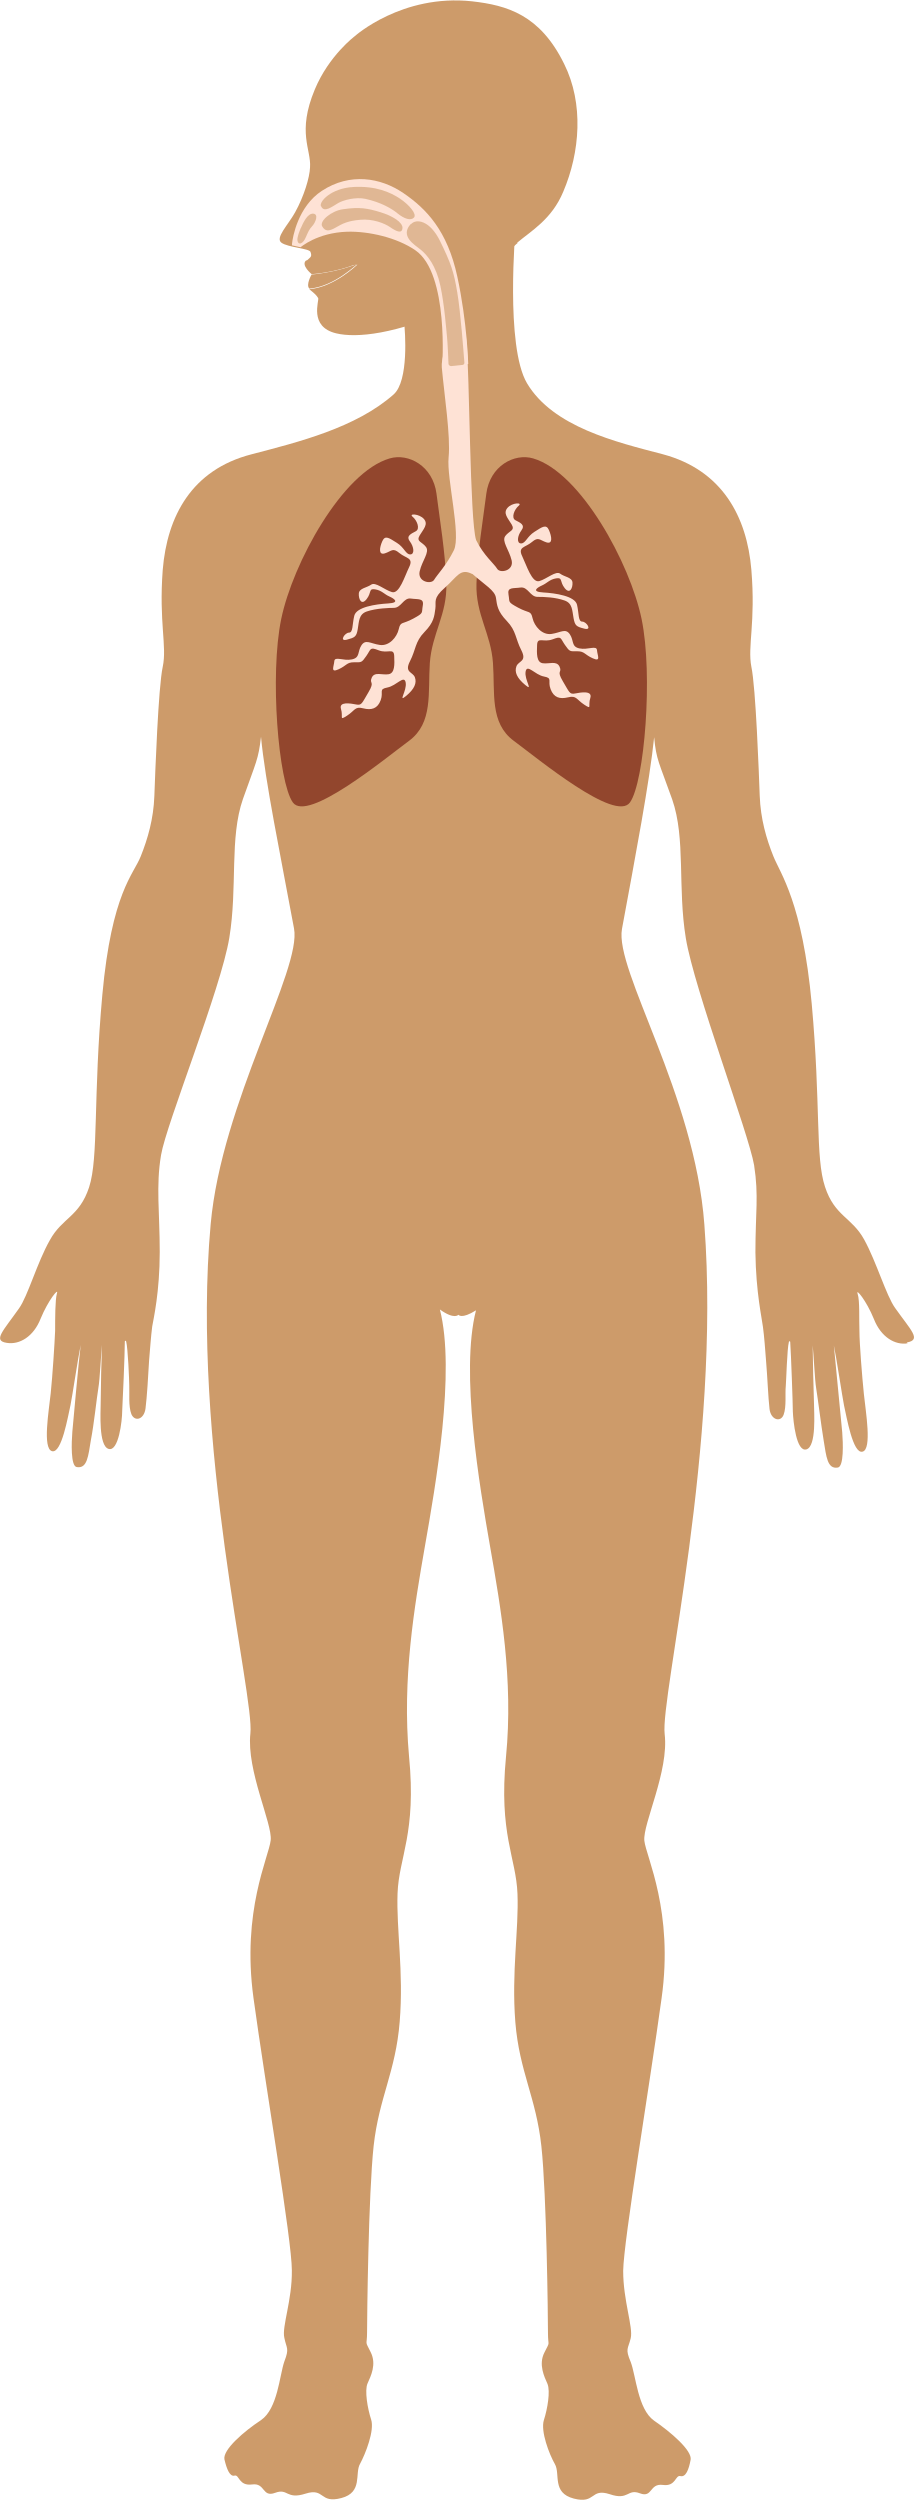
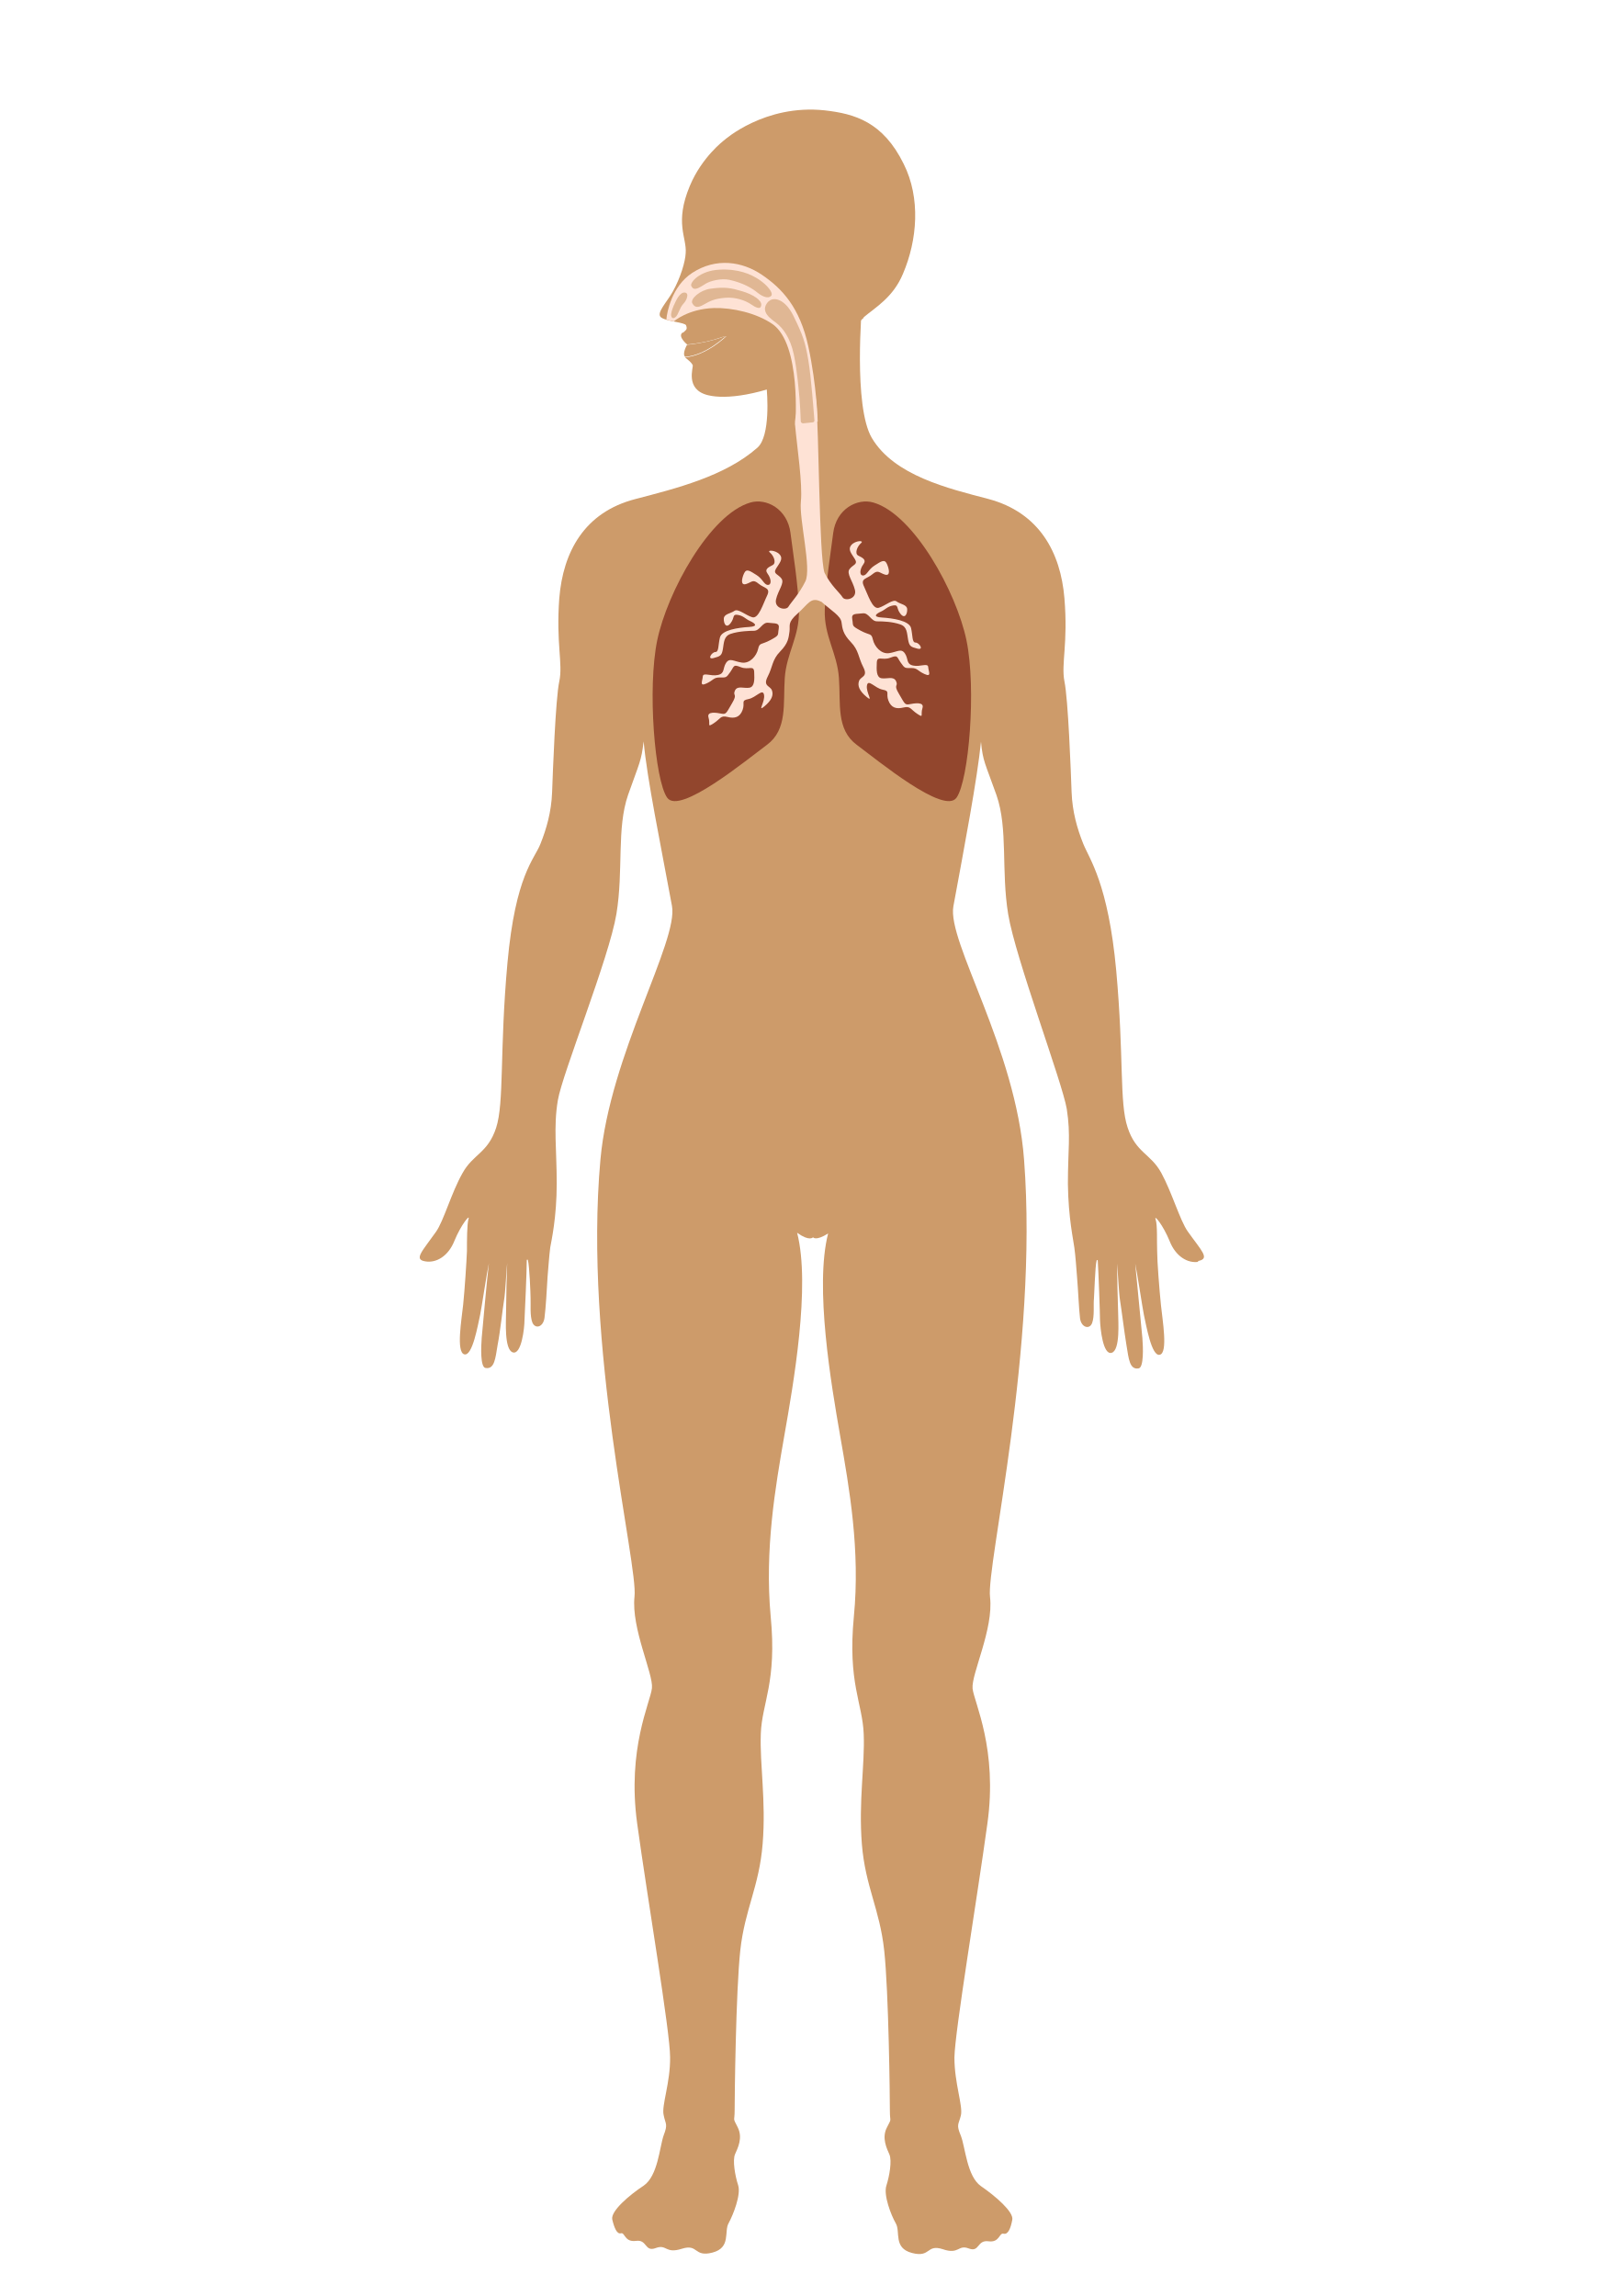
- <svg xmlns="http://www.w3.org/2000/svg" id="Layer_1" version="1.1" viewBox="0 0 764.4 2090.9">
-   <defs>
-     <style>
+ <svg xmlns="http://www.w3.org/2000/svg" id="Layer_1" version="1.1" viewBox="0 0 1582.5 2238.11" width="1582.5" height="2238.11">
+   <defs id="defs1">
+     <style id="style1">
      .st0 {
        fill: #92462d;
      }

      .st1 {
        fill: #cd9b6a;
      }

      .st2 {
        fill: #cc9b69;
      }

      .st3 {
        opacity: .6;
      }

      .st3, .st4 {
        isolation: isolate;
      }

      .st4 {
        fill: #fee2d5;
      }
    </style>
  </defs>
-   <g id="BodyBase">
-     <g>
+   <g id="BodyBase" transform="translate(409,106.4775)">
+     <g id="g1">
      <g id="SideBody">
-         <path id="BodyBase-2" class="st1" d="M759.3,1123.5c-10.7,1.8-22.5-5.2-28.4-20.3-6.3-15.5-15.5-26.5-13.6-21s1.1,21.4,1.5,31.3c0,9.9,2.2,37.6,3.7,52.3s7,46.4-1.1,48.3c-8.1,2.2-13.3-29.1-15.5-38.7-1.5-7.4-6.3-39.8-8.5-50.1h0c1.5,14.7,6.3,65.2,7,72.6.7,8.8,1.5,28.8-3.7,29.5-8.8,1.5-9.6-9.2-11.8-22.5-2.2-13.3-4.8-34.7-6.3-43.9-1.1-6.3-2.2-29.9-2.9-35.8h0c0,8.1.7,38.7,1.1,49,0,7,2.2,35.4-6.3,38s-11.1-23.6-11.4-31.7c0-6.6-1.5-47.9-2.2-58.2,0-.7-1.1-.7-1.1,0-1.5,5.5-2.2,32.4-2.6,36.9-.7,6.3.7,17.3-1.8,24s-10.7,4.4-11.8-4.8-1.8-27.6-2.9-40.2c-.7-9.2-1.5-20.3-2.6-28.4-.7-6.3-5.9-28.8-6.3-62.3,0-33.5,2.9-47.2-1.1-73-4.4-26.2-50.1-147.1-57.1-189.8s0-83.3-11.4-116.1c-11.1-31.3-13.3-32.8-15.1-52-3.7,36.5-15.8,100.2-26.9,160.3-6.3,34.7,60.8,137.9,68.9,247.3,14,183.6-36.9,395.1-33.2,426.1s-18.4,75.2-17,89.2c1.5,13.6,24.7,59,14.4,131.9-10,73-31.7,202.3-32.1,227.8,0,25.1,8.5,47.2,6.3,56.4s-4.8,8.5,0,19.9c4.4,11.4,5.9,39.4,19.5,49,14,9.6,32.1,25.1,30.6,32.8-1.5,8.1-4,14.7-8.5,13.6-4.4-1.1-3.7,8.9-14.7,7.4-11.4-1.5-8.5,11.1-19.2,7-10.7-4.1-9.2,6.3-25.4.7-16.2-5.2-11.4,8.5-29.9,3.7s-11.1-20.6-15.8-28.8-12.2-27.6-9.2-36.9,5.5-24,3-30.2c-2.6-5.9-7.7-16.2-2.6-26.2,5.2-10.3,3-4.4,3-16.6s-1.1-115-5.5-155.9c-4.4-40.9-18.4-62.3-21.8-103.9-3.3-42,3-77.4,1.8-107.3-1.1-30.2-15.8-50.1-9.6-114.6,6.3-64.5-4.4-124.9-13.3-175.8-8.8-50.5-25.1-145.6-11.8-197.6-12.2,7.7-14.7,3.7-14.7,3.7,0,0-3.3,4.4-15.5-4.4,13.3,52-3.7,147.8-12.5,197.9-8.8,50.5-19.2,110.9-13.3,175.8,6.3,64.5-8.5,84.4-9.6,114.6-1.1,30.2,5.2,65.2,1.8,107.3s-17.3,63.4-21.8,103.9c-4.4,40.9-5.5,144.1-5.5,155.9s-2.2,6.3,3,16.6,0,20.3-2.6,26.2,0,21,3,30.2-4.8,28.8-9.2,36.9c-4.8,8.1,2.6,24-15.8,28.8s-13.6-8.9-29.9-3.7-14.4-4.8-25.4-.7-8.1-8.5-19.2-7c-11.4,1.5-10.7-8.5-14.7-7.4-4,1.1-6.6-5.5-8.5-13.6-1.5-8.1,16.6-23.6,30.6-32.8,14-9.6,15.5-37.6,19.5-49,4.4-11.4,1.8-10.7,0-19.9-2.2-9.2,6.6-31.3,6.3-56.4,0-25.1-22.1-154.8-32.1-227.8-10-73,12.9-117.9,14.4-131.9,1.5-14-20.3-58.2-17-89.2,3.7-31-49.8-242.9-33.2-426.1,9.2-102.1,76.3-213,69.7-247.3-11.1-60.1-24.3-123.8-27.6-160.3-2.2,19.2-4,20.6-15.1,52-11.4,32.8-4.4,73.3-11.4,116.1-7,42.8-52.7,155.5-57.1,181.7-4.4,26.2-1.1,47.9-1.1,81.1s-5.2,56-6.3,62.3c-1.1,8.5-1.8,19.2-2.6,28.4-.7,12.5-1.8,31-3,40.2s-8.9,11.4-11.8,4.8c-2.6-6.6-1.5-17.7-1.8-24,0-4.4-1.1-31.3-2.6-36.9,0-.7-1.1-.7-1.1,0,0,10.3-1.8,51.6-2.2,58.2,0,8.1-3,34.3-11.4,31.7-8.5-2.6-6.6-31-6.6-38,0-10.3.7-40.9,1.1-49h0c-.7,5.9-1.8,29.5-3,35.8-1.5,9.2-3.7,30.6-6.3,43.9-2.2,13.3-3,24-11.8,22.5-5.2-.7-4.4-20.6-3.7-29.5.7-7.4,5.2-58.2,7-72.6h0c-2.2,10.3-7,42.8-8.5,50.1-2.2,9.6-7.4,40.9-15.5,38.7-8.1-2.2-2.6-33.9-1.1-48.3s3.3-42,3.7-52.3c0-9.9,0-26.2,1.5-31.3,1.8-5.5-7.4,5.9-13.6,21-5.9,15.1-17.7,22.1-28.4,20.3-11.8-1.8-3-9.9,10.3-28.8,7.4-10.3,15.1-38.3,25.8-57.1,10.3-18.8,24.7-19.5,32.8-44.2,8.1-24.7,3.3-75.6,11.1-161.1s26.2-100.6,32.1-115.7c5.9-14.7,10.7-31.3,11.4-50.5s3.3-91,7-108c3.7-17.3-3.3-36.9,0-81.1,3.7-45,24.3-83.7,74.1-96.6,39.4-10.3,87.3-22.1,119-50.1,12.9-11.4,9.6-53.1,8.8-60.1,40.9-63,67.8-69.3,93.2-78.9,0,0-8.8,98.8,9.6,129.7,21.8,36.5,74.1,49,113.5,59.3,49.8,13.3,70.4,52.3,74.1,96.6,3.7,44.6-3.3,63.8,0,81.1,3.7,17.3,6.3,88.8,7,108,.7,19.2,5.5,35.8,11.4,50.5s24.3,38.7,32.1,123.5c7.7,85.1,2.9,128.3,11.1,153,8.1,24.7,22.5,25.4,32.8,44.2,10.3,18.8,18.4,46.8,25.8,57.1,13.3,18.8,22.1,26.5,10.3,28.8h0l-.7.7h1.1Z" />
+         <path id="BodyBase-2" class="st1" d="m 759.3,1123.5 c -10.7,1.8 -22.5,-5.2 -28.4,-20.3 -6.3,-15.5 -15.5,-26.5 -13.6,-21 1.9,5.5 1.1,21.4 1.5,31.3 0,9.9 2.2,37.6 3.7,52.3 1.5,14.7 7,46.4 -1.1,48.3 -8.1,2.2 -13.3,-29.1 -15.5,-38.7 -1.5,-7.4 -6.3,-39.8 -8.5,-50.1 v 0 c 1.5,14.7 6.3,65.2 7,72.6 0.7,8.8 1.5,28.8 -3.7,29.5 -8.8,1.5 -9.6,-9.2 -11.8,-22.5 -2.2,-13.3 -4.8,-34.7 -6.3,-43.9 -1.1,-6.3 -2.2,-29.9 -2.9,-35.8 v 0 c 0,8.1 0.7,38.7 1.1,49 0,7 2.2,35.4 -6.3,38 -8.5,2.6 -11.1,-23.6 -11.4,-31.7 0,-6.6 -1.5,-47.9 -2.2,-58.2 0,-0.7 -1.1,-0.7 -1.1,0 -1.5,5.5 -2.2,32.4 -2.6,36.9 -0.7,6.3 0.7,17.3 -1.8,24 -2.5,6.7 -10.7,4.4 -11.8,-4.8 -1.1,-9.2 -1.8,-27.6 -2.9,-40.2 -0.7,-9.2 -1.5,-20.3 -2.6,-28.4 -0.7,-6.3 -5.9,-28.8 -6.3,-62.3 0,-33.5 2.9,-47.2 -1.1,-73 -4.4,-26.2 -50.1,-147.1 -57.1,-189.8 -7,-42.7 0,-83.3 -11.4,-116.1 -11.1,-31.3 -13.3,-32.8 -15.1,-52 -3.7,36.5 -15.8,100.2 -26.9,160.3 -6.3,34.7 60.8,137.9 68.9,247.3 14,183.6 -36.9,395.1 -33.2,426.1 3.7,31 -18.4,75.2 -17,89.2 1.5,13.6 24.7,59 14.4,131.9 -10,73 -31.7,202.3 -32.1,227.8 0,25.1 8.5,47.2 6.3,56.4 -2.2,9.2 -4.8,8.5 0,19.9 4.4,11.4 5.9,39.4 19.5,49 14,9.6 32.1,25.1 30.6,32.8 -1.5,8.1 -4,14.7 -8.5,13.6 -4.4,-1.1 -3.7,8.9 -14.7,7.4 -11.4,-1.5 -8.5,11.1 -19.2,7 -10.7,-4.1 -9.2,6.3 -25.4,0.7 -16.2,-5.2 -11.4,8.5 -29.9,3.7 -18.5,-4.8 -11.1,-20.6 -15.8,-28.8 -4.7,-8.2 -12.2,-27.6 -9.2,-36.9 3,-9.3 5.5,-24 3,-30.2 -2.6,-5.9 -7.7,-16.2 -2.6,-26.2 5.2,-10.3 3,-4.4 3,-16.6 0,-12.2 -1.1,-115 -5.5,-155.9 -4.4,-40.9 -18.4,-62.3 -21.8,-103.9 -3.3,-42 3,-77.4 1.8,-107.3 -1.1,-30.2 -15.8,-50.1 -9.6,-114.6 6.3,-64.5 -4.4,-124.9 -13.3,-175.8 -8.8,-50.5 -25.1,-145.6 -11.8,-197.6 -12.2,7.7 -14.7,3.7 -14.7,3.7 0,0 -3.3,4.4 -15.5,-4.4 13.3,52 -3.7,147.8 -12.5,197.9 -8.8,50.5 -19.2,110.9 -13.3,175.8 6.3,64.5 -8.5,84.4 -9.6,114.6 -1.1,30.2 5.2,65.2 1.8,107.3 -3.4,42.1 -17.3,63.4 -21.8,103.9 -4.4,40.9 -5.5,144.1 -5.5,155.9 0,11.8 -2.2,6.3 3,16.6 5.2,10.3 0,20.3 -2.6,26.2 -2.6,5.9 0,21 3,30.2 3,9.2 -4.8,28.8 -9.2,36.9 -4.8,8.1 2.6,24 -15.8,28.8 -18.4,4.8 -13.6,-8.9 -29.9,-3.7 -16.3,5.2 -14.4,-4.8 -25.4,-0.7 -11,4.1 -8.1,-8.5 -19.2,-7 -11.4,1.5 -10.7,-8.5 -14.7,-7.4 -4,1.1 -6.6,-5.5 -8.5,-13.6 -1.5,-8.1 16.6,-23.6 30.6,-32.8 14,-9.6 15.5,-37.6 19.5,-49 4.4,-11.4 1.8,-10.7 0,-19.9 -2.2,-9.2 6.6,-31.3 6.3,-56.4 0,-25.1 -22.1,-154.8 -32.1,-227.8 -10,-73 12.9,-117.9 14.4,-131.9 1.5,-14 -20.3,-58.2 -17,-89.2 3.7,-31 -49.8,-242.9 -33.2,-426.1 9.2,-102.1 76.3,-213 69.7,-247.3 -11.1,-60.1 -24.3,-123.8 -27.6,-160.3 -2.2,19.2 -4,20.6 -15.1,52 -11.4,32.8 -4.4,73.3 -11.4,116.1 -7,42.8 -52.7,155.5 -57.1,181.7 -4.4,26.2 -1.1,47.9 -1.1,81.1 0,33.2 -5.2,56 -6.3,62.3 -1.1,8.5 -1.8,19.2 -2.6,28.4 -0.7,12.5 -1.8,31 -3,40.2 -1.2,9.2 -8.9,11.4 -11.8,4.8 -2.6,-6.6 -1.5,-17.7 -1.8,-24 0,-4.4 -1.1,-31.3 -2.6,-36.9 0,-0.7 -1.1,-0.7 -1.1,0 0,10.3 -1.8,51.6 -2.2,58.2 0,8.1 -3,34.3 -11.4,31.7 -8.5,-2.6 -6.6,-31 -6.6,-38 0,-10.3 0.7,-40.9 1.1,-49 v 0 c -0.7,5.9 -1.8,29.5 -3,35.8 -1.5,9.2 -3.7,30.6 -6.3,43.9 -2.2,13.3 -3,24 -11.8,22.5 -5.2,-0.7 -4.4,-20.6 -3.7,-29.5 0.7,-7.4 5.2,-58.2 7,-72.6 v 0 c -2.2,10.3 -7,42.8 -8.5,50.1 -2.2,9.6 -7.4,40.9 -15.5,38.7 -8.1,-2.2 -2.6,-33.9 -1.1,-48.3 1.5,-14.4 3.3,-42 3.7,-52.3 0,-9.9 0,-26.2 1.5,-31.3 1.8,-5.5 -7.4,5.9 -13.6,21 -5.9,15.1 -17.7,22.1 -28.4,20.3 -11.8,-1.8 -3,-9.9 10.3,-28.8 7.4,-10.3 15.1,-38.3 25.8,-57.1 10.3,-18.8 24.7,-19.5 32.8,-44.2 8.1,-24.7 3.3,-75.6 11.1,-161.1 7.8,-85.5 26.2,-100.6 32.1,-115.7 5.9,-14.7 10.7,-31.3 11.4,-50.5 0.7,-19.2 3.3,-91 7,-108 3.7,-17.3 -3.3,-36.9 0,-81.1 3.7,-45 24.3,-83.7 74.1,-96.6 39.4,-10.3 87.3,-22.1 119,-50.1 12.9,-11.4 9.6,-53.1 8.8,-60.1 40.9,-63 67.8,-69.3 93.2,-78.9 0,0 -8.8,98.8 9.6,129.7 21.8,36.5 74.1,49 113.5,59.3 49.8,13.3 70.4,52.3 74.1,96.6 3.7,44.6 -3.3,63.8 0,81.1 3.7,17.3 6.3,88.8 7,108 0.7,19.2 5.5,35.8 11.4,50.5 5.9,14.7 24.3,38.7 32.1,123.5 7.7,85.1 2.9,128.3 11.1,153 8.1,24.7 22.5,25.4 32.8,44.2 10.3,18.8 18.4,46.8 25.8,57.1 13.3,18.8 22.1,26.5 10.3,28.8 v 0 l -0.7,0.7 h 1.1 z" />
      </g>
      <g id="SideHead">
-         <path id="LowerLip" class="st1" d="M299,220.4h0c-18.4,7.7-38.3,8.9-38.3,8.9,0,0-9.2-7.4-4.8-11.4,7-.7,7.7,0,18.1,1.8,11.1,1.5,25.1.7,25.1.7Z" />
-         <path id="UpperLip" class="st1" d="M299,220.8c-.7,0-19.2,18.8-40.2,20.6-3.3-3,1.8-11.8,1.8-11.8,0,0,19.9-1.5,38.3-8.9h0Z" />
-         <path id="HeadBAse" class="st1" d="M433.9,202.4s-4,3.3-5.2,4.8c-4,4.4-6.6,10-11.1,11.8-4.4,1.5-6.3,0-6.3,0,0,0-3.3,12.5-8.1,21.8-3.7,6.6-17.3,14-24,17-47.9,21.8-81.1,25.1-98,21-23.2-5.5-14-27.6-15.1-29.5-1.5-2.6-3.3-4-7.4-7.4,21-1.8,39.8-20.3,40.2-20.6h0s-14,1.1-25.1-.7c-10.3-1.5-11.1-3-18.1-1.8,4-4,5.5-3.7,4-8.1-1.1-3-18.8-3.7-24.3-7.7s5.5-14.7,11.4-25.4c7.4-13.3,12.2-29.1,12.5-37.6,1.1-15.1-11.1-29.1,4-65.2,11.8-28.4,33.5-44.6,33.5-44.6,0,0,39.4-35.4,98-29.1,29.1,3.3,56.8,11.1,77,52.3,16.6,33.2,13.3,74.1-.7,106.9-9.6,23.2-26.9,32.8-38.7,42.8h.7l.4-.4h0Z" />
+         <path id="LowerLip" class="st1" d="m 299,220.4 v 0 c -18.4,7.7 -38.3,8.9 -38.3,8.9 0,0 -9.2,-7.4 -4.8,-11.4 7,-0.7 7.7,0 18.1,1.8 11.1,1.5 25.1,0.7 25.1,0.7 z" />
+         <path id="UpperLip" class="st1" d="m 299,220.8 c -0.7,0 -19.2,18.8 -40.2,20.6 -3.3,-3 1.8,-11.8 1.8,-11.8 0,0 19.9,-1.5 38.3,-8.9 v 0 z" />
+         <path id="HeadBAse" class="st1" d="m 433.9,202.4 c 0,0 -4,3.3 -5.2,4.8 -4,4.4 -6.6,10 -11.1,11.8 -4.4,1.5 -6.3,0 -6.3,0 0,0 -3.3,12.5 -8.1,21.8 -3.7,6.6 -17.3,14 -24,17 -47.9,21.8 -81.1,25.1 -98,21 -23.2,-5.5 -14,-27.6 -15.1,-29.5 -1.5,-2.6 -3.3,-4 -7.4,-7.4 21,-1.8 39.8,-20.3 40.2,-20.6 v 0 c 0,0 -14,1.1 -25.1,-0.7 -10.3,-1.5 -11.1,-3 -18.1,-1.8 4,-4 5.5,-3.7 4,-8.1 -1.1,-3 -18.8,-3.7 -24.3,-7.7 -5.5,-4 5.5,-14.7 11.4,-25.4 7.4,-13.3 12.2,-29.1 12.5,-37.6 1.1,-15.1 -11.1,-29.1 4,-65.2 11.8,-28.4 33.5,-44.6 33.5,-44.6 0,0 39.4,-35.4 98,-29.1 29.1,3.3 56.8,11.1 77,52.3 16.6,33.2 13.3,74.1 -0.7,106.9 -9.6,23.2 -26.9,32.8 -38.7,42.8 h 0.7 l 0.4,-0.4 v 0 z" />
      </g>
    </g>
  </g>
-   <g id="Respiratory">
+   <g id="Respiratory" transform="translate(405.35,106.4775)">
    <g id="Lungs">
-       <path class="st0" d="M365.1,413.2c2.6,20.8,7.4,48.9,8.2,74.8s-12.1,41.8-13.8,66.5,2.9,50.1-17.4,65.1-85.1,68.6-97.2,51.5-19.4-106.6-9.7-153.4,51.2-122.8,90.7-134.3c15.7-4.6,36.2,6.2,39.2,29.7h0Z" />
-       <path class="st0" d="M406.7,413.2c-2.6,20.8-7.4,48.9-8.2,74.8s12.1,41.8,13.8,66.5c1.8,24.7-2.9,50.1,17.4,65.1,20.3,15,85.1,68.6,97.2,51.5s19.4-106.6,9.7-153.4c-9.7-46.8-51.2-122.8-90.7-134.3-15.7-4.6-36.2,6.2-39.2,29.7h0Z" />
+       <path class="st0" d="m 365.1,413.2 c 2.6,20.8 7.4,48.9 8.2,74.8 0.8,25.9 -12.1,41.8 -13.8,66.5 -1.7,24.7 2.9,50.1 -17.4,65.1 -20.3,15 -85.1,68.6 -97.2,51.5 -12.1,-17.1 -19.4,-106.6 -9.7,-153.4 9.7,-46.8 51.2,-122.8 90.7,-134.3 15.7,-4.6 36.2,6.2 39.2,29.7 v 0 z" id="path1" />
+       <path class="st0" d="m 406.7,413.2 c -2.6,20.8 -7.4,48.9 -8.2,74.8 -0.8,25.9 12.1,41.8 13.8,66.5 1.8,24.7 -2.9,50.1 17.4,65.1 20.3,15 85.1,68.6 97.2,51.5 12.1,-17.1 19.4,-106.6 9.7,-153.4 -9.7,-46.8 -51.2,-122.8 -90.7,-134.3 -15.7,-4.6 -36.2,6.2 -39.2,29.7 v 0 z" id="path2" />
    </g>
-     <path id="bronchi" class="st4" d="M395.2,480.1c10.3,9.1,18.7,13.7,19.6,19.9s1.2,11.2,9.1,19.4,7.1,14.7,12.1,24.4-2.4,8.8-4.1,13.5.3,9.7,7.4,15.6-.9-4.4.3-11.2c1.2-6.8,7.7,2.7,15.3,4.1s2.9,3.5,5.6,10.6,7.7,8.5,14.7,6.8,6.8,1.8,13.5,6.2,2.9.9,5-5.6c2.1-6.5-8-4.7-12.7-3.8s-4.7-.9-10.3-10.3-.3-6.8-2.7-12.1-8.8-2.1-14.1-2.9-5-8.2-4.7-15.3c.3-7.1,5.3-1.8,13-4.7s6.2-1.2,10.3,4.7,4.1,5.3,10.3,5.3,5.9,2.7,13,5.9,3.8-2.4,3.5-6.8-7.7,0-14.7-1.5-4.4-6.5-8-11.8-7.4-1.5-15.3-.3-14.4-6.5-15.9-13.2-2.9-3.8-12.1-8.8-6.8-4.4-8-10.9,3.8-5,10-5.9,8.1,7.8,14.2,7.8,14.8.3,22.6,3c6.8,2.3,6.4,8.4,7.6,14.8s2.4,7.1,9.1,8.8,1.8-5.9-1.8-5.9-2.7-6.8-4.4-14.1-18-9.7-28.3-10.3-5-4.1-.9-5.9,6.2-5,11.8-5.9,2.7,2.7,7.1,8.2,6.8-.3,6.5-4.7c-.3-4.4-6.8-4.7-10.3-7.4s-11.2,4.4-17.4,6.2-10.6-13-14.4-20.9,2.7-7.1,8.2-11.8,6.5-1.5,12.1.3,4.4-5,2.1-10.3-5.9-2.4-12.1,1.5-7.4,9.7-11.2,9.7-3.2-6.2.3-10.9-1.2-6.5-5-8.5-.9-9.1,2.7-12.1-5.6-2.7-9.4,1.8.3,8.5,3.5,13.8-2.1,5.3-5.3,9.7,3.2,11.5,5.3,20.3-9.7,11.2-12.1,7.1c-2.4-4.1-11.4-11.3-17.6-24-5.3-16.2-5.4-140.3-8.1-166.6-3.1-29.8-21.9,8.1-20.6,22.2,2,22.4,7.5,57.8,5.7,75.2s10.6,65.1,4.4,77.7-14.1,20.6-16.5,24.7-14.1,1.8-12.1-7.1,8.5-15.9,5.3-20.3-8.5-4.4-5.3-9.7,7.4-9.4,3.5-13.8-13-4.7-9.4-1.8,6.5,10,2.7,12.1-8.5,3.8-5,8.5,4.1,10.9.3,10.9-5-5.9-11.2-9.7-9.7-6.8-12.1-1.5-3.5,12.1,2.1,10.3,6.5-5,12.1-.3,12.1,3.8,8.2,11.8-8.2,22.7-14.4,20.9-13.8-8.8-17.4-6.2-10,2.9-10.3,7.4,2.1,10.3,6.5,4.7,1.5-9.1,7.1-8.2,7.7,4.1,11.8,5.9,9.4,5.3-.9,5.9-26.5,2.9-28.3,10.3-.9,14.1-4.4,14.1-8.5,7.7-1.8,5.9,8-2.4,9.1-8.8.8-12.5,7.6-14.8c7.8-2.7,19.2-3,22.6-3,6.2,0,8.1-8.7,14.2-7.8s11.2-.6,10,5.9,1.2,5.9-8,10.9-10.6,2.1-12.1,8.8-8,14.4-15.9,13.2-11.8-5-15.3.3-.9,10.3-8,11.8-14.4-2.9-14.7,1.5-3.5,10,3.5,6.8,6.8-5.9,13-5.9,6.2.6,10.3-5.3,2.7-7.7,10.3-4.7,12.7-2.4,13,4.7.6,14.4-4.7,15.3-11.8-2.4-14.1,2.9,2.9,2.7-2.7,12.1-5.6,11.2-10.3,10.3-14.7-2.7-12.7,3.8-1.8,10,5,5.6,6.5-8,13.5-6.2,12.1.3,14.7-6.8-2.1-9.1,5.6-10.6,14.1-10.9,15.3-4.1-6.8,17.1.3,11.2,9.1-10.9,7.4-15.6-9.1-3.8-4.1-13.5,4.1-16.2,12.1-24.4,8.2-13.2,9.1-19.4-2.4-8.5,8-17.7,12.7-16.5,22.7-11.5h0Z" />
-     <path id="UpperTube" class="st4" d="M244.2,205.1v-1c.5-5.6,5-31.4,25-44.5,23.4-15.3,49-11.2,68.2,1.9s36.8,31.4,45.1,69.9c8.3,38.5,9.1,73,9.1,73l-21.8,3.1s5.9-78.6-22.3-98.1c-15.6-10.8-39.3-16.1-57.1-15.6-25.2.8-39,13-39,13l-7.2-1.6h0,0Z" />
+     <path id="bronchi" class="st4" d="m 395.2,480.1 c 10.3,9.1 18.7,13.7 19.6,19.9 0.9,6.2 1.2,11.2 9.1,19.4 7.9,8.2 7.1,14.7 12.1,24.4 5,9.7 -2.4,8.8 -4.1,13.5 -1.7,4.7 0.3,9.7 7.4,15.6 7.1,5.9 -0.9,-4.4 0.3,-11.2 1.2,-6.8 7.7,2.7 15.3,4.1 7.6,1.4 2.9,3.5 5.6,10.6 2.7,7.1 7.7,8.5 14.7,6.8 7,-1.7 6.8,1.8 13.5,6.2 6.7,4.4 2.9,0.9 5,-5.6 2.1,-6.5 -8,-4.7 -12.7,-3.8 -4.7,0.9 -4.7,-0.9 -10.3,-10.3 -5.6,-9.4 -0.3,-6.8 -2.7,-12.1 -2.4,-5.3 -8.8,-2.1 -14.1,-2.9 -5.3,-0.8 -5,-8.2 -4.7,-15.3 0.3,-7.1 5.3,-1.8 13,-4.7 7.7,-2.9 6.2,-1.2 10.3,4.7 4.1,5.9 4.1,5.3 10.3,5.3 6.2,0 5.9,2.7 13,5.9 7.1,3.2 3.8,-2.4 3.5,-6.8 -0.3,-4.4 -7.7,0 -14.7,-1.5 -7,-1.5 -4.4,-6.5 -8,-11.8 -3.6,-5.3 -7.4,-1.5 -15.3,-0.3 -7.9,1.2 -14.4,-6.5 -15.9,-13.2 -1.5,-6.7 -2.9,-3.8 -12.1,-8.8 -9.2,-5 -6.8,-4.4 -8,-10.9 -1.2,-6.5 3.8,-5 10,-5.9 6.2,-0.9 8.1,7.8 14.2,7.8 6.1,0 14.8,0.3 22.6,3 6.8,2.3 6.4,8.4 7.6,14.8 1.2,6.4 2.4,7.1 9.1,8.8 6.7,1.7 1.8,-5.9 -1.8,-5.9 -3.6,0 -2.7,-6.8 -4.4,-14.1 -1.7,-7.3 -18,-9.7 -28.3,-10.3 -10.3,-0.6 -5,-4.1 -0.9,-5.9 4.1,-1.8 6.2,-5 11.8,-5.9 5.6,-0.9 2.7,2.7 7.1,8.2 4.4,5.5 6.8,-0.3 6.5,-4.7 -0.3,-4.4 -6.8,-4.7 -10.3,-7.4 -3.5,-2.7 -11.2,4.4 -17.4,6.2 -6.2,1.8 -10.6,-13 -14.4,-20.9 -3.8,-7.9 2.7,-7.1 8.2,-11.8 5.5,-4.7 6.5,-1.5 12.1,0.3 5.6,1.8 4.4,-5 2.1,-10.3 -2.3,-5.3 -5.9,-2.4 -12.1,1.5 -6.2,3.9 -7.4,9.7 -11.2,9.7 -3.8,0 -3.2,-6.2 0.3,-10.9 3.5,-4.7 -1.2,-6.5 -5,-8.5 -3.8,-2 -0.9,-9.1 2.7,-12.1 3.6,-3 -5.6,-2.7 -9.4,1.8 -3.8,4.5 0.3,8.5 3.5,13.8 3.2,5.3 -2.1,5.3 -5.3,9.7 -3.2,4.4 3.2,11.5 5.3,20.3 2.1,8.8 -9.7,11.2 -12.1,7.1 -2.4,-4.1 -11.4,-11.3 -17.6,-24 -5.3,-16.2 -5.4,-140.3 -8.1,-166.6 -3.1,-29.8 -21.9,8.1 -20.6,22.2 2,22.4 7.5,57.8 5.7,75.2 -1.8,17.4 10.6,65.1 4.4,77.7 -6.2,12.6 -14.1,20.6 -16.5,24.7 -2.4,4.1 -14.1,1.8 -12.1,-7.1 2,-8.9 8.5,-15.9 5.3,-20.3 -3.2,-4.4 -8.5,-4.4 -5.3,-9.7 3.2,-5.3 7.4,-9.4 3.5,-13.8 -3.9,-4.4 -13,-4.7 -9.4,-1.8 3.6,2.9 6.5,10 2.7,12.1 -3.8,2.1 -8.5,3.8 -5,8.5 3.5,4.7 4.1,10.9 0.3,10.9 -3.8,0 -5,-5.9 -11.2,-9.7 -6.2,-3.8 -9.7,-6.8 -12.1,-1.5 -2.4,5.3 -3.5,12.1 2.1,10.3 5.6,-1.8 6.5,-5 12.1,-0.3 5.6,4.7 12.1,3.8 8.2,11.8 -3.9,8 -8.2,22.7 -14.4,20.9 -6.2,-1.8 -13.8,-8.8 -17.4,-6.2 -3.6,2.6 -10,2.9 -10.3,7.4 -0.3,4.5 2.1,10.3 6.5,4.7 4.4,-5.6 1.5,-9.1 7.1,-8.2 5.6,0.9 7.7,4.1 11.8,5.9 4.1,1.8 9.4,5.3 -0.9,5.9 -10.3,0.6 -26.5,2.9 -28.3,10.3 -1.8,7.4 -0.9,14.1 -4.4,14.1 -3.5,0 -8.5,7.7 -1.8,5.9 6.7,-1.8 8,-2.4 9.1,-8.8 1.1,-6.4 0.8,-12.5 7.6,-14.8 7.8,-2.7 19.2,-3 22.6,-3 6.2,0 8.1,-8.7 14.2,-7.8 6.1,0.9 11.2,-0.6 10,5.9 -1.2,6.5 1.2,5.9 -8,10.9 -9.2,5 -10.6,2.1 -12.1,8.8 -1.5,6.7 -8,14.4 -15.9,13.2 -7.9,-1.2 -11.8,-5 -15.3,0.3 -3.5,5.3 -0.9,10.3 -8,11.8 -7.1,1.5 -14.4,-2.9 -14.7,1.5 -0.3,4.4 -3.5,10 3.5,6.8 7,-3.2 6.8,-5.9 13,-5.9 6.2,0 6.2,0.6 10.3,-5.3 4.1,-5.9 2.7,-7.7 10.3,-4.7 7.6,3 12.7,-2.4 13,4.7 0.3,7.1 0.6,14.4 -4.7,15.3 -5.3,0.9 -11.8,-2.4 -14.1,2.9 -2.3,5.3 2.9,2.7 -2.7,12.1 -5.6,9.4 -5.6,11.2 -10.3,10.3 -4.7,-0.9 -14.7,-2.7 -12.7,3.8 2,6.5 -1.8,10 5,5.6 6.8,-4.4 6.5,-8 13.5,-6.2 7,1.8 12.1,0.3 14.7,-6.8 2.6,-7.1 -2.1,-9.1 5.6,-10.6 7.7,-1.5 14.1,-10.9 15.3,-4.1 1.2,6.8 -6.8,17.1 0.3,11.2 7.1,-5.9 9.1,-10.9 7.4,-15.6 -1.7,-4.7 -9.1,-3.8 -4.1,-13.5 5,-9.7 4.1,-16.2 12.1,-24.4 8,-8.2 8.2,-13.2 9.1,-19.4 0.9,-6.2 -2.4,-8.5 8,-17.7 10.4,-9.2 12.7,-16.5 22.7,-11.5 v 0 z" />
+     <path id="UpperTube" class="st4" d="m 244.2,205.1 v -1 c 0.5,-5.6 5,-31.4 25,-44.5 23.4,-15.3 49,-11.2 68.2,1.9 19.2,13.1 36.8,31.4 45.1,69.9 8.3,38.5 9.1,73 9.1,73 l -21.8,3.1 c 0,0 5.9,-78.6 -22.3,-98.1 -15.6,-10.8 -39.3,-16.1 -57.1,-15.6 -25.2,0.8 -39,13 -39,13 l -7.2,-1.6 v 0 0 z" />
    <g id="Pharynx" class="st3">
-       <path id="nostril" class="st2" d="M251.5,191c2.1-4.8,5.7-12.7,10.5-12.3s1.9,7.6-1.2,10.8c-4,4.1-4.8,10.9-8,13.3-3.2,2.5-4.4-1-4-3.5s1.4-5.5,2.7-8.5h0v.2h0Z" />
-       <path id="nasal_cavity" class="st2" d="M268.4,172.4c-1.6-3.6,8.2-14.9,27-16,18.8-1.1,31.1,4.4,39.1,9.7,7.9,5.3,14.4,13.1,11.7,15.9s-8,1-13.3-3.2c-5.3-4.4-14.2-9.6-27.4-12.5-7.9-1.7-18.3,1-22.6,3.5-4.6,2.6-11.9,8.7-14.3,2.7h-.2q0,0,0,0Z" />
-       <path class="st2" d="M269.4,189.2c-2.3-4.4,7.7-12.9,17.5-14.2,14.2-2.1,20.6-.7,31,2.4s19.2,8.6,18.7,13.5-5.2,2.6-10.6-1.1c-4.4-3-14.1-6.9-24.5-6-10.6.9-14.8,3.1-20.9,6.6-5.7,3.3-8.8,3.1-11.1-1.1h0c0,0,0,0,0,0Z" />
-       <path id="Esofagus" class="st2" d="M343.7,187.5c4.3-4.8,15.7-3.4,24.3,14,9.1,18.7,11.5,25.3,14.5,43.4,2.7,16,5.3,50.7,5.9,58.5,0,.9-.6,1.7-1.5,1.8l-9.5,1c-1.1,0-2.2-.8-2.3-1.9-.2-4.9-.7-17-1.2-22.1-.7-6.5-2.1-26.7-5.6-43.2-3.5-16.5-10.8-25.7-16.6-30.3-5-4-17.4-11.2-8.2-21.3h0c0,0,0,0,0,0Z" />
+       <path id="nostril" class="st2" d="m 251.5,191 c 2.1,-4.8 5.7,-12.7 10.5,-12.3 4.8,0.4 1.9,7.6 -1.2,10.8 -4,4.1 -4.8,10.9 -8,13.3 -3.2,2.5 -4.4,-1 -4,-3.5 0.4,-2.5 1.4,-5.5 2.7,-8.5 v 0 z" />
+       <path id="nasal_cavity" class="st2" d="m 268.4,172.4 c -1.6,-3.6 8.2,-14.9 27,-16 18.8,-1.1 31.1,4.4 39.1,9.7 7.9,5.3 14.4,13.1 11.7,15.9 -2.7,2.8 -8,1 -13.3,-3.2 -5.3,-4.4 -14.2,-9.6 -27.4,-12.5 -7.9,-1.7 -18.3,1 -22.6,3.5 -4.6,2.6 -11.9,8.7 -14.3,2.7 h -0.2 q 0,0 0,0 z" />
+       <path class="st2" d="m 269.4,189.2 c -2.3,-4.4 7.7,-12.9 17.5,-14.2 14.2,-2.1 20.6,-0.7 31,2.4 10.4,3.1 19.2,8.6 18.7,13.5 -0.5,4.9 -5.2,2.6 -10.6,-1.1 -4.4,-3 -14.1,-6.9 -24.5,-6 -10.6,0.9 -14.8,3.1 -20.9,6.6 -5.7,3.3 -8.8,3.1 -11.1,-1.1 v 0 c 0,0 0,0 0,0 z" id="path3" />
+       <path id="Esofagus" class="st2" d="m 343.7,187.5 c 4.3,-4.8 15.7,-3.4 24.3,14 9.1,18.7 11.5,25.3 14.5,43.4 2.7,16 5.3,50.7 5.9,58.5 0,0.9 -0.6,1.7 -1.5,1.8 l -9.5,1 c -1.1,0 -2.2,-0.8 -2.3,-1.9 -0.2,-4.9 -0.7,-17 -1.2,-22.1 -0.7,-6.5 -2.1,-26.7 -5.6,-43.2 -3.5,-16.5 -10.8,-25.7 -16.6,-30.3 -5,-4 -17.4,-11.2 -8.2,-21.3 v 0 c 0,0 0,0 0,0 z" />
    </g>
  </g>
</svg>
